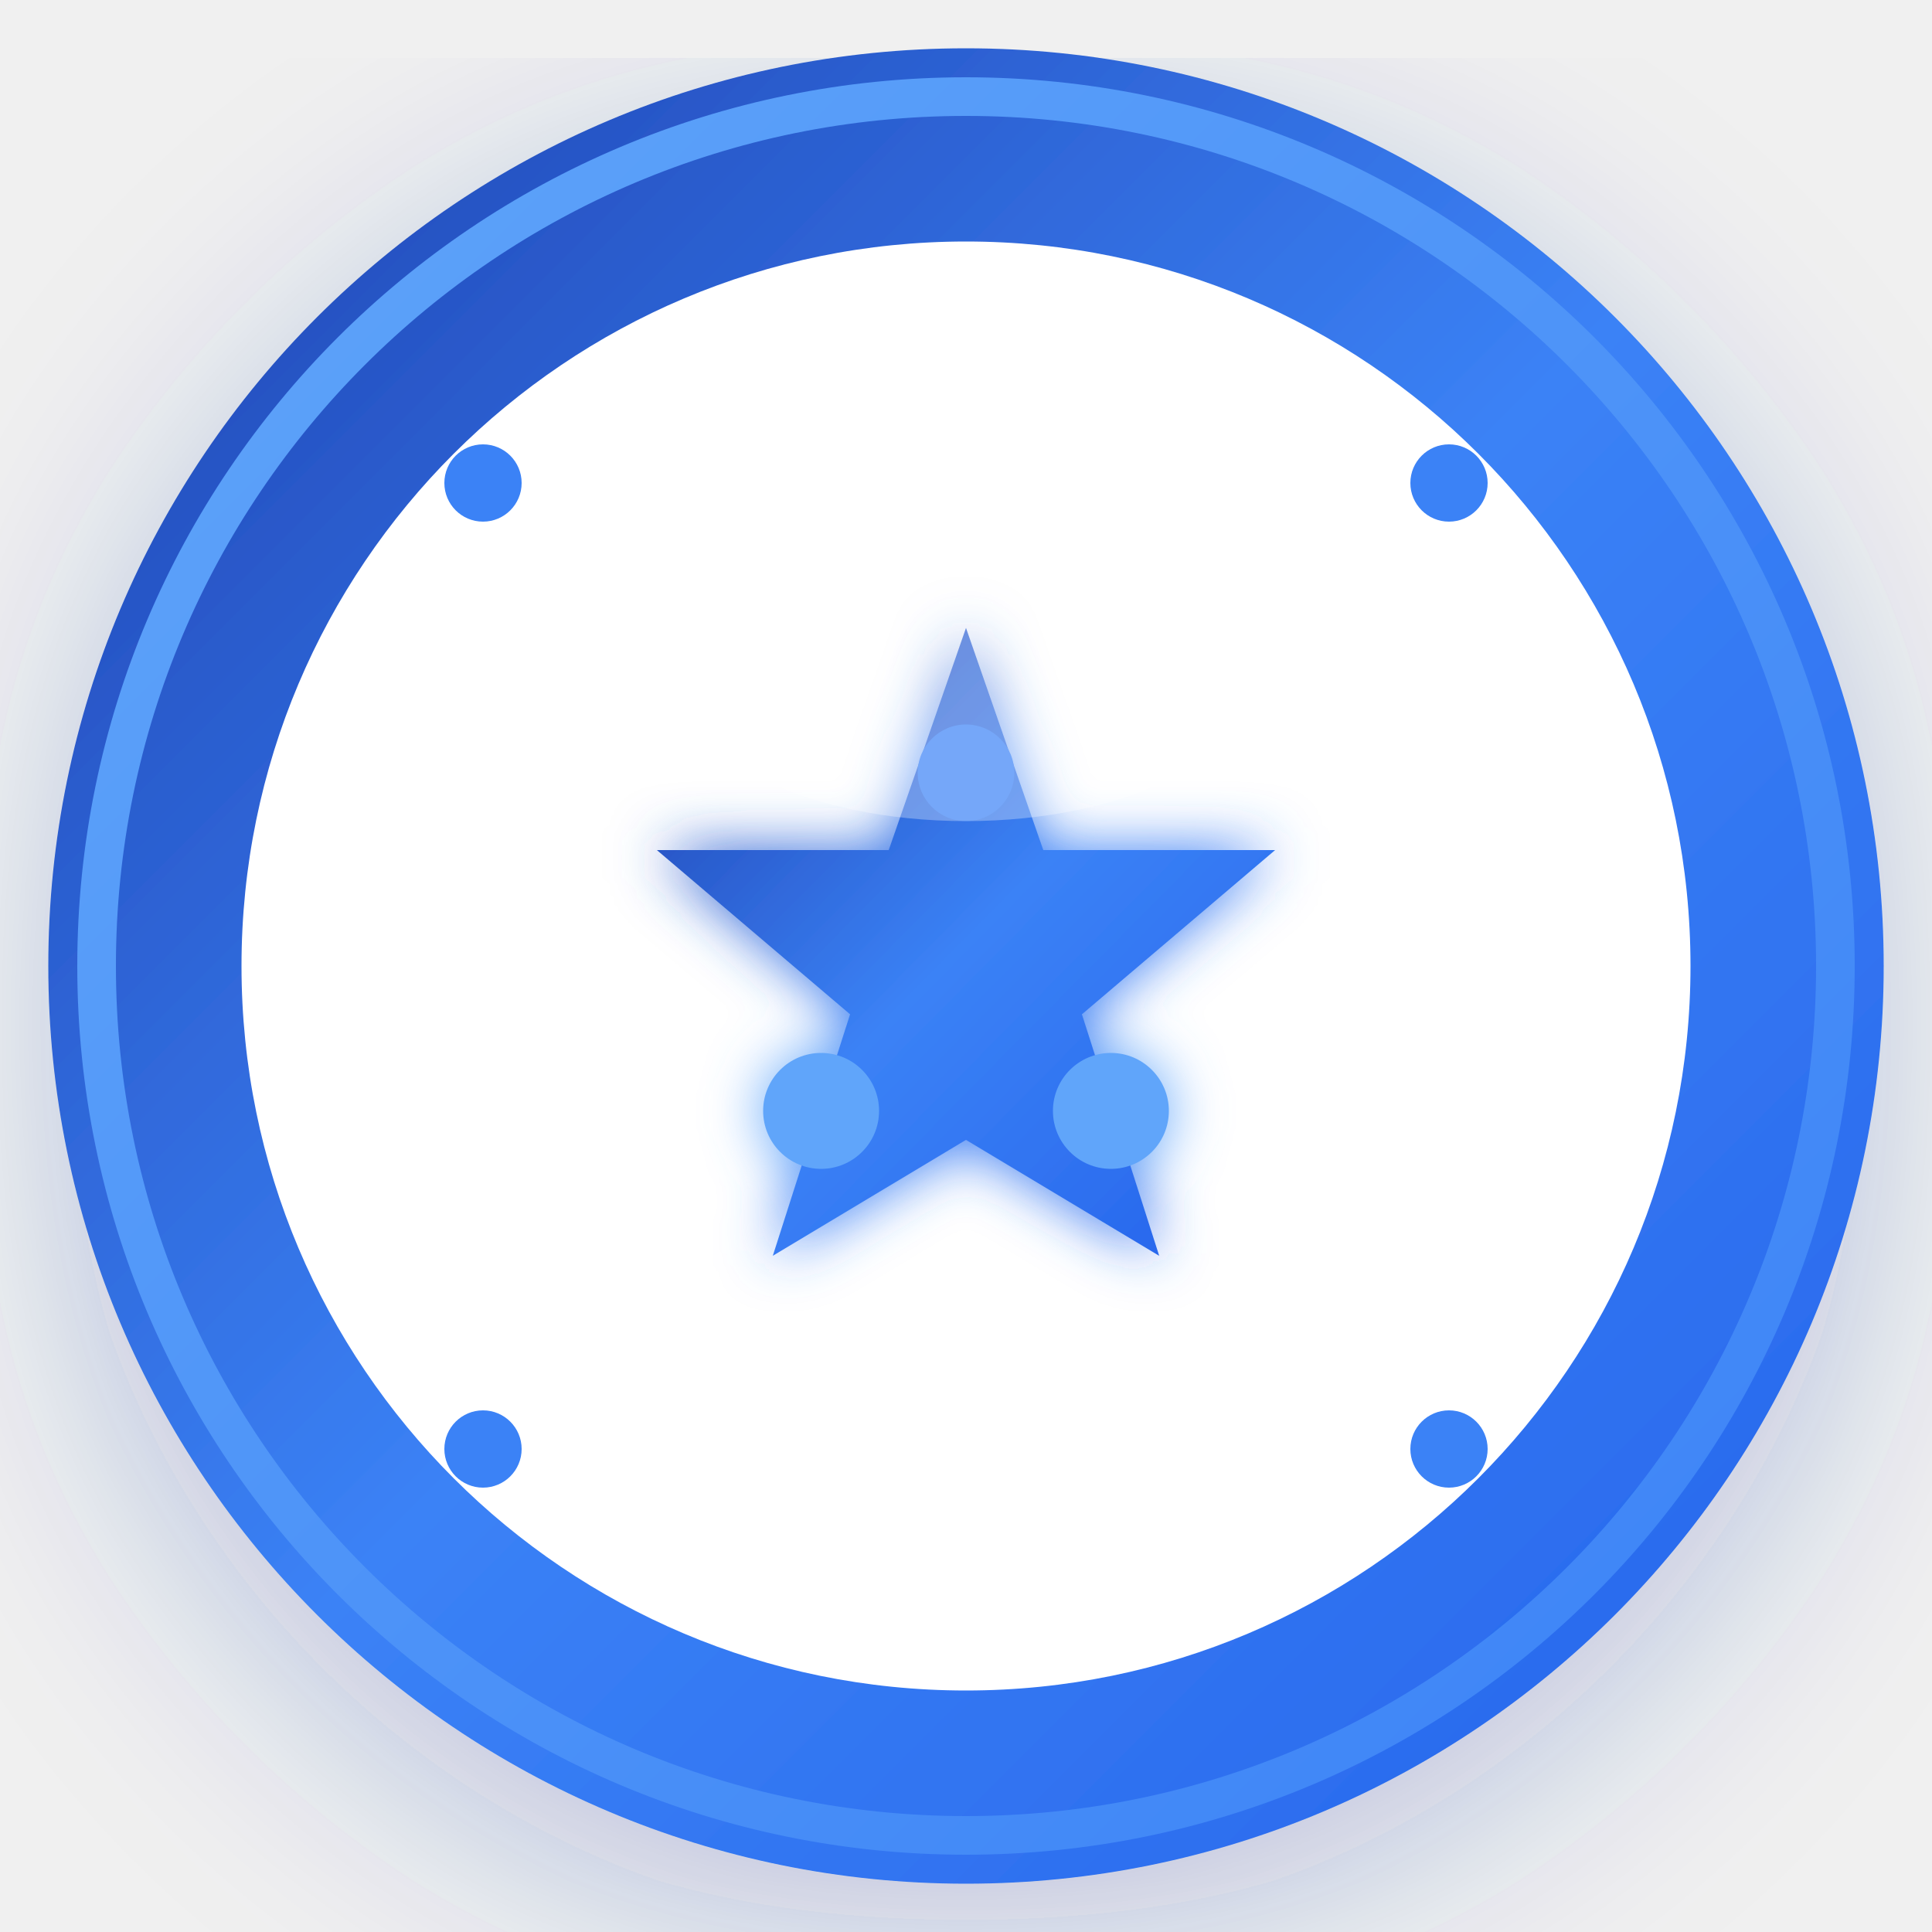
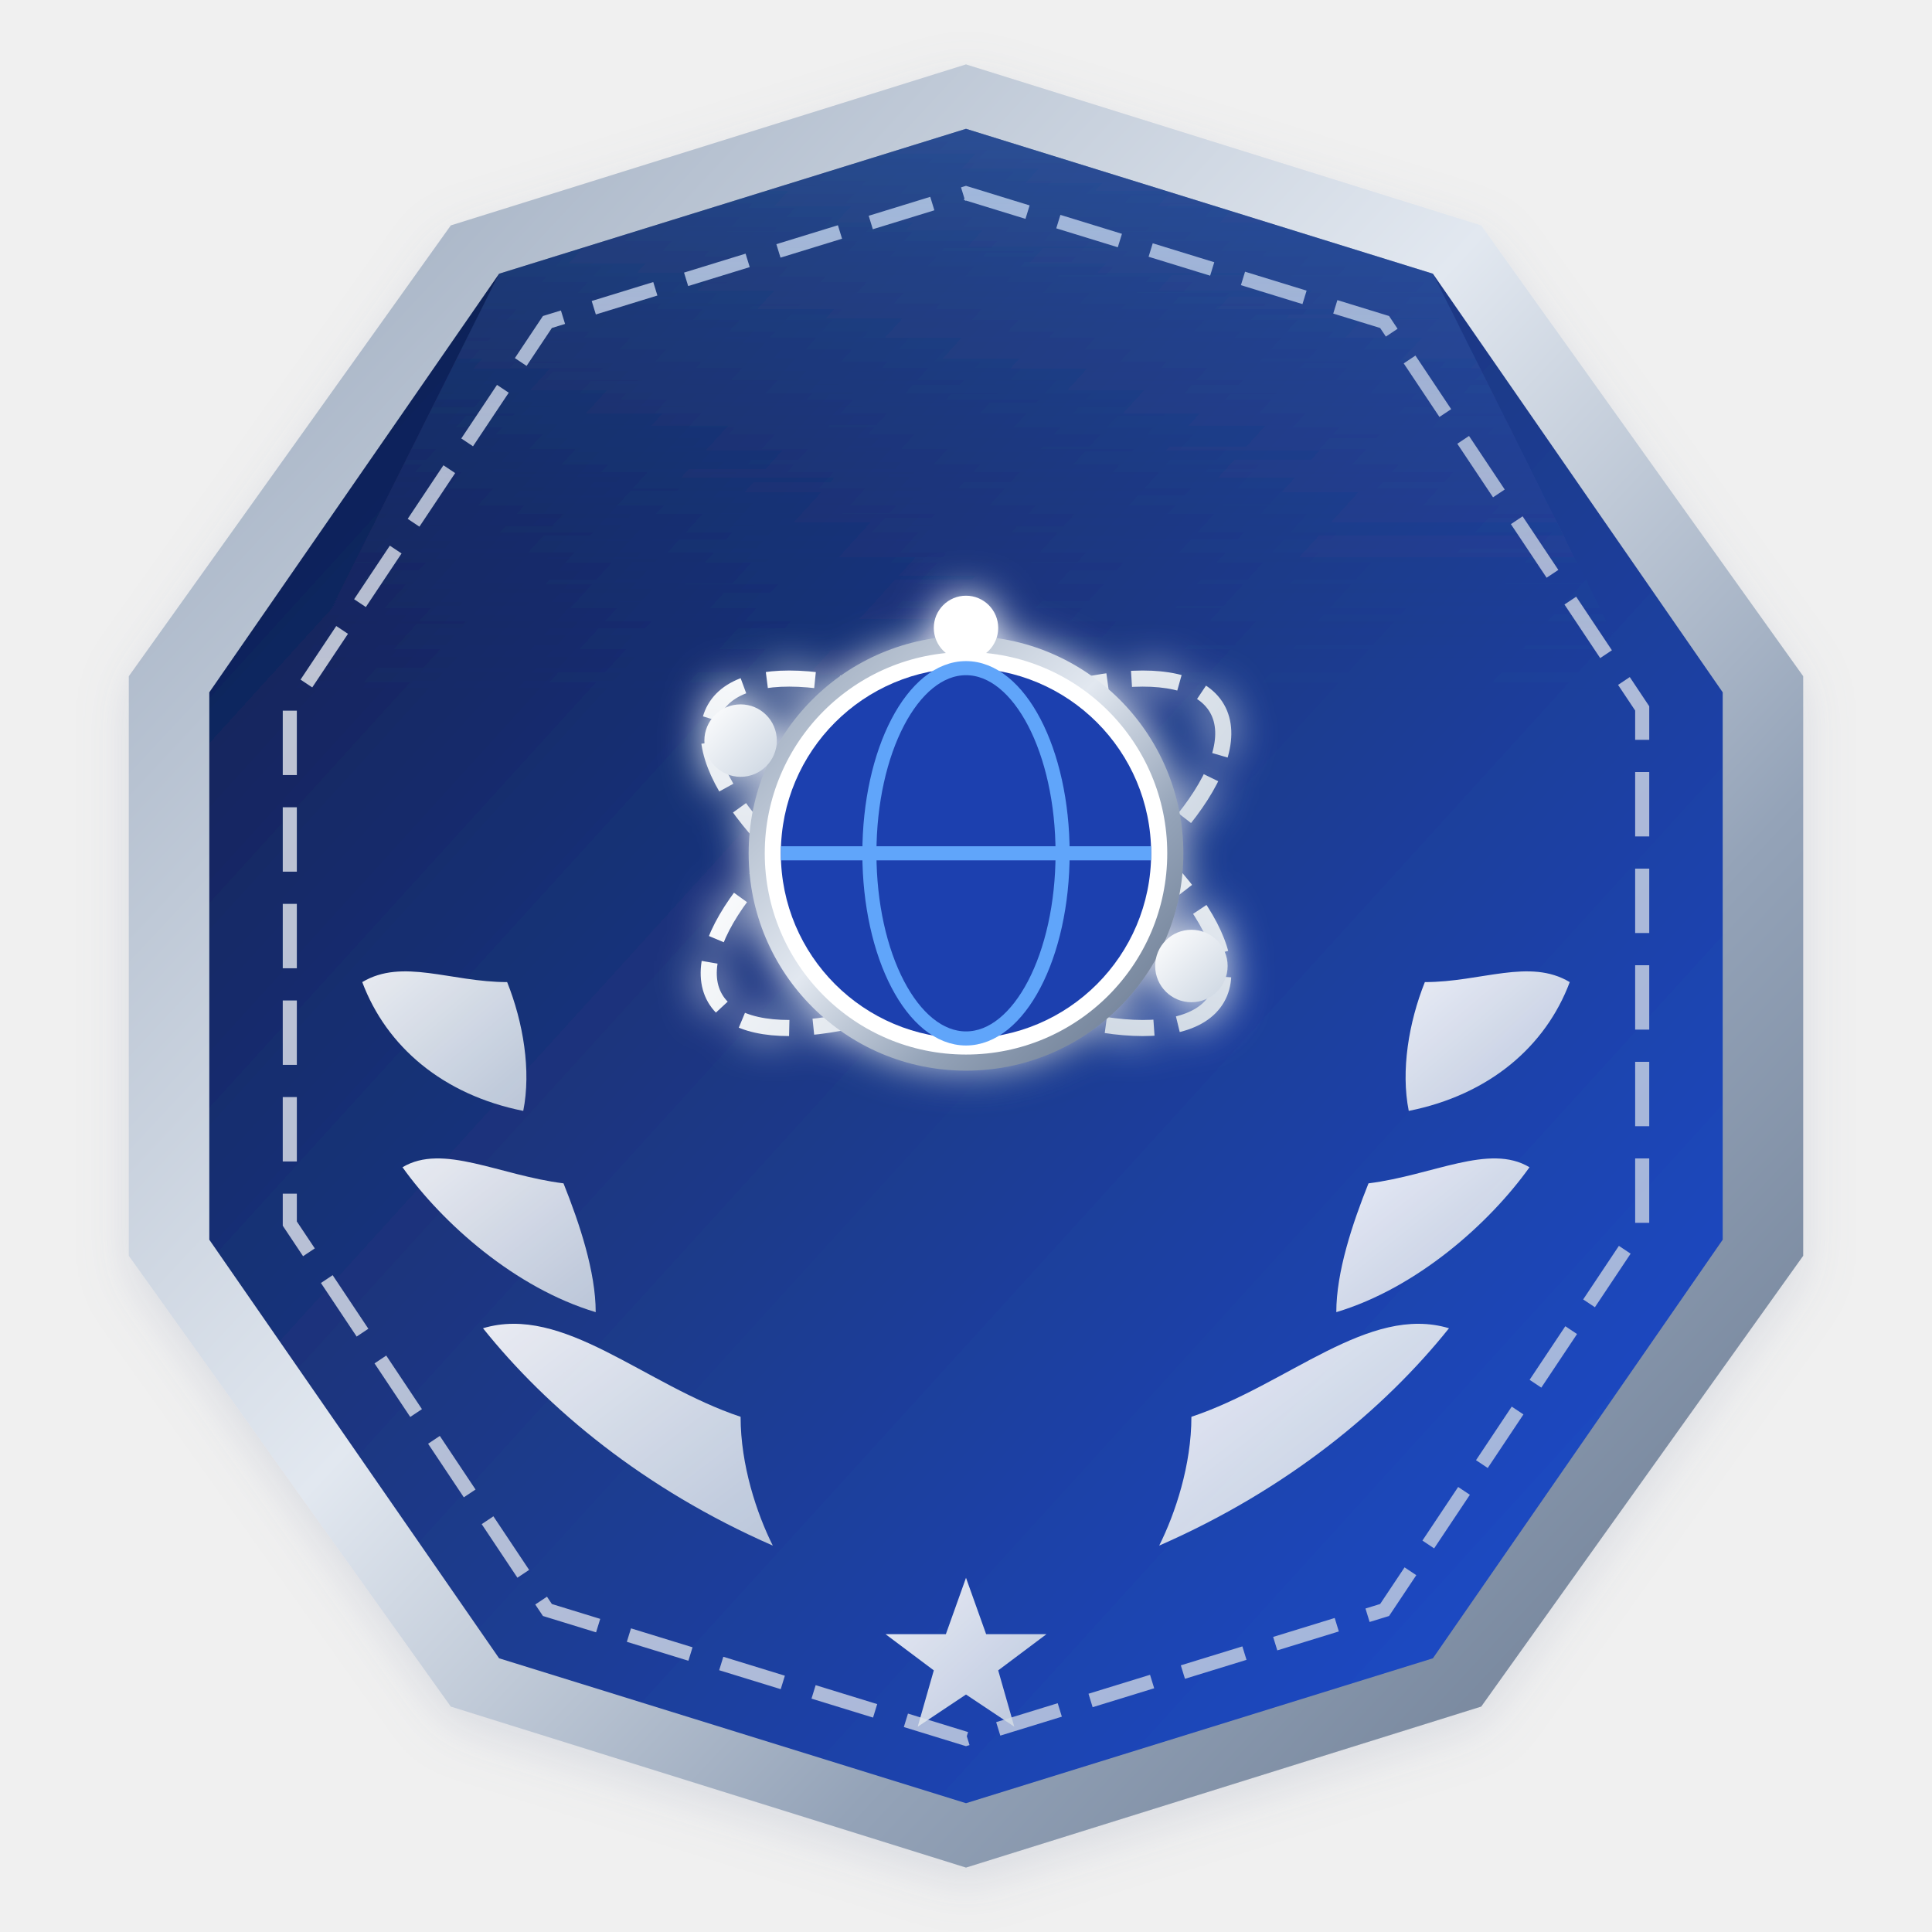
- <svg xmlns="http://www.w3.org/2000/svg" viewBox="0 0 200 200">
+ <svg xmlns="http://www.w3.org/2000/svg" viewBox="0 0 240 240" width="100%" height="100%">
  <defs>
-     <linearGradient id="badgeGradient23" x1="0%" y1="0%" x2="100%" y2="100%">
-       <stop offset="0%" style="stop-color:#1e40af;stop-opacity:1" />
-       <stop offset="50%" style="stop-color:#3b82f6;stop-opacity:1" />
-       <stop offset="100%" style="stop-color:#2563eb;stop-opacity:1" />
+     <linearGradient id="shieldBg" x1="0%" y1="0%" x2="100%" y2="100%">
+       <stop offset="0%" stop-color="#0a1945" />
+       <stop offset="50%" stop-color="#1e3a8a" />
+       <stop offset="100%" stop-color="#1d4ed8" />
    </linearGradient>
-     <linearGradient id="blueAccent23" x1="0%" y1="0%" x2="100%" y2="100%">
-       <stop offset="0%" style="stop-color:#60a5fa;stop-opacity:1" />
-       <stop offset="100%" style="stop-color:#3b82f6;stop-opacity:1" />
+     <linearGradient id="shieldHighlight" x1="0%" y1="0%" x2="0%" y2="100%">
+       <stop offset="0%" stop-color="#60a5fa" stop-opacity="0.5" />
+       <stop offset="100%" stop-color="#1e3a8a" stop-opacity="0" />
    </linearGradient>
-     <filter id="shadow23" x="-20%" y="-20%" width="140%" height="140%">
-       <feDropShadow dx="0" dy="6" stdDeviation="12" flood-color="#1e40af" flood-opacity="0.25" />
+     <linearGradient id="tierRim" x1="0%" y1="0%" x2="100%" y2="100%">
+       <stop offset="0%" stop-color="#94a3b8" />
+       <stop offset="45%" stop-color="#e2e8f0" />
+       <stop offset="70%" stop-color="#94a3b8" />
+       <stop offset="100%" stop-color="#64748b" />
+     </linearGradient>
+     <linearGradient id="tierAccent" x1="0%" y1="0%" x2="100%" y2="100%">
+       <stop offset="0%" stop-color="#ffffff" />
+       <stop offset="100%" stop-color="#cbd5e1" />
+     </linearGradient>
+     <filter id="badgeShadow" x="-20%" y="-20%" width="140%" height="140%">
+       <feDropShadow dx="0" dy="8" stdDeviation="10" flood-color="#0a1945" flood-opacity="0.35" />
+       <feDropShadow dx="0" dy="2" stdDeviation="3" flood-color="#94a3b8" flood-opacity="0.25" />
    </filter>
-     <filter id="glow23" x="-50%" y="-50%" width="200%" height="200%">
-       <feGaussianBlur stdDeviation="3" result="coloredBlur" />
+     <filter id="iconGlow" x="-30%" y="-30%" width="160%" height="160%">
+       <feGaussianBlur stdDeviation="2.5" result="blur" />
      <feMerge>
-         <feMergeNode in="coloredBlur" />
+         <feMergeNode in="blur" />
        <feMergeNode in="SourceGraphic" />
      </feMerge>
    </filter>
  </defs>
-   <circle cx="100" cy="100" r="95" fill="url(#badgeGradient23)" filter="url(#shadow23)" />
-   <circle cx="100" cy="100" r="90" fill="none" stroke="url(#blueAccent23)" stroke-width="4" />
-   <circle cx="100" cy="100" r="75" fill="#ffffff" />
-   <g transform="translate(100, 100)" filter="url(#glow23)">
-     <polygon points="0,-35 8,-12 32,-12 12,5 20,30 0,18 -20,30 -12,5 -32,-12 -8,-12" fill="url(#badgeGradient23)" />
-     <circle cx="-15" cy="15" r="6" fill="#60a5fa" />
-     <circle cx="15" cy="15" r="6" fill="#60a5fa" />
-     <circle cx="0" cy="-20" r="5" fill="#3b82f6" />
+   <g filter="url(#badgeShadow)">
+     <polygon points="120,8 184,28 224,84 224,156 184,212 120,232 56,212 16,156 16,84 56,28" fill="url(#tierRim)" />
+     <polygon points="120,16 178,34 214,86 214,154 178,206 120,224 62,206 26,154 26,86 62,34" fill="url(#shieldBg)" />
+     <polygon points="120,24 172,40 204,88 204,152 172,200 120,216 68,200 36,152 36,88 68,40" fill="none" stroke="url(#tierAccent)" stroke-width="1.75" stroke-opacity="0.75" stroke-dasharray="8 4" />
+     <path d="M62,34 L120,16 L178,34 L204,86 L36,86 Z" fill="url(#shieldHighlight)" opacity="0.6" />
  </g>
-   <circle cx="50" cy="50" r="4" fill="#3b82f6" />
-   <circle cx="150" cy="50" r="4" fill="#3b82f6" />
-   <circle cx="50" cy="150" r="4" fill="#3b82f6" />
-   <circle cx="150" cy="150" r="4" fill="#3b82f6" />
-   <ellipse cx="100" cy="70" rx="30" ry="15" fill="rgba(255,255,255,0.3)" />
+   <g fill="url(#tierAccent)" opacity="0.9">
+     <path d="M60,165 C68,175 80,185 96,192 C94,188 92,182 92,176 C80,172 70,162 60,165 Z" />
+     <path d="M50,145 C55,152 64,160 74,163 C74,158 72,152 70,147 C62,146 55,142 50,145 Z" />
+     <path d="M45,122 C48,130 55,136 65,138 C66,133 65,127 63,122 C56,122 50,119 45,122 Z" />
+     <path d="M180,165 C172,175 160,185 144,192 C146,188 148,182 148,176 C160,172 170,162 180,165 Z" />
+     <path d="M190,145 C185,152 176,160 166,163 C166,158 168,152 170,147 C178,146 185,142 190,145 Z" />
+     <path d="M195,122 C192,130 185,136 175,138 C174,133 175,127 177,122 C184,122 190,119 195,122 Z" />
+     <polygon points="120,196 122.5,203 130,203 124,207.5 126,214.5 120,210.5 114,214.5 116,207.5 110,203 117.5,203" fill="url(#tierAccent)" />
+   </g>
+   <g transform="translate(120, 106)" filter="url(#iconGlow)">
+     <ellipse cx="0" cy="0" rx="36" ry="14" fill="none" stroke="url(#tierAccent)" stroke-width="2" stroke-dasharray="6 3" transform="rotate(-30)" />
+     <ellipse cx="0" cy="0" rx="36" ry="14" fill="none" stroke="url(#tierAccent)" stroke-width="2" stroke-dasharray="6 3" transform="rotate(30)" />
+     <circle cx="0" cy="0" r="26" fill="#ffffff" stroke="url(#tierRim)" stroke-width="2" />
+     <circle cx="0" cy="0" r="23" fill="#1e40af" />
+     <ellipse cx="0" cy="0" rx="12" ry="23" fill="none" stroke="#60a5fa" stroke-width="1.75" />
+     <line x1="-23" y1="0" x2="23" y2="0" stroke="#60a5fa" stroke-width="1.75" />
+     <circle cx="-28" cy="-14" r="4.5" fill="url(#tierAccent)" />
+     <circle cx="28" cy="14" r="4.5" fill="url(#tierAccent)" />
+     <circle cx="0" cy="-28" r="4" fill="#ffffff" />
+   </g>
</svg>
